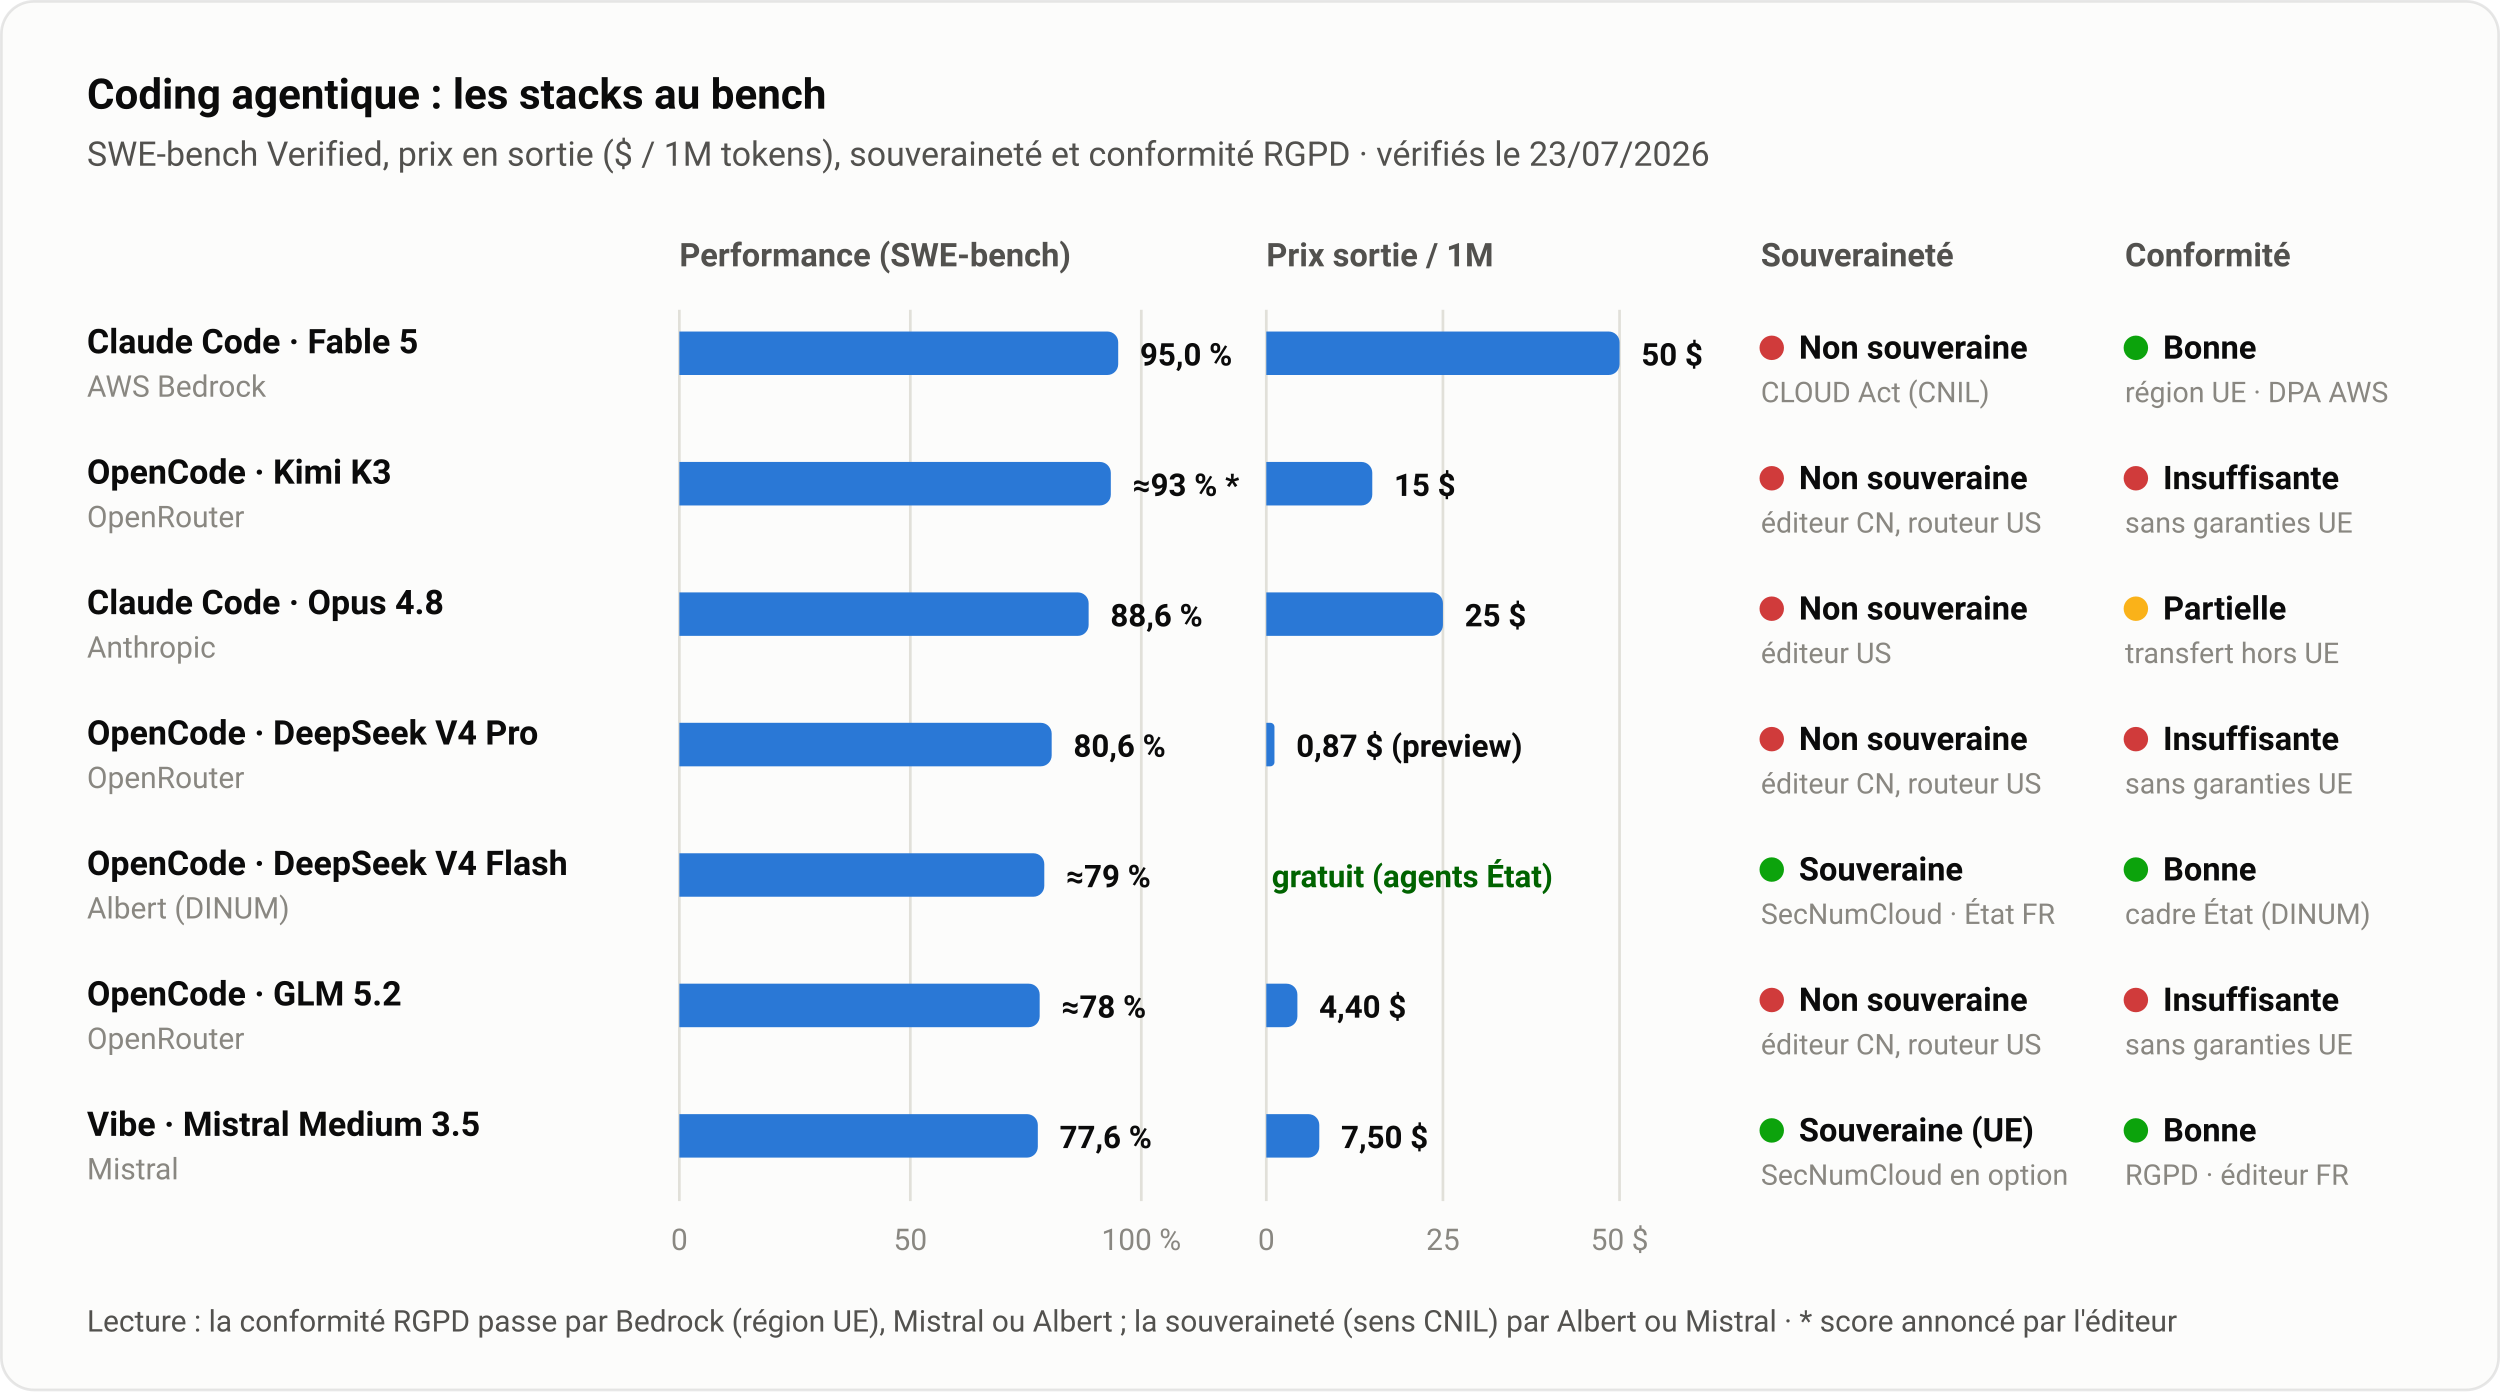
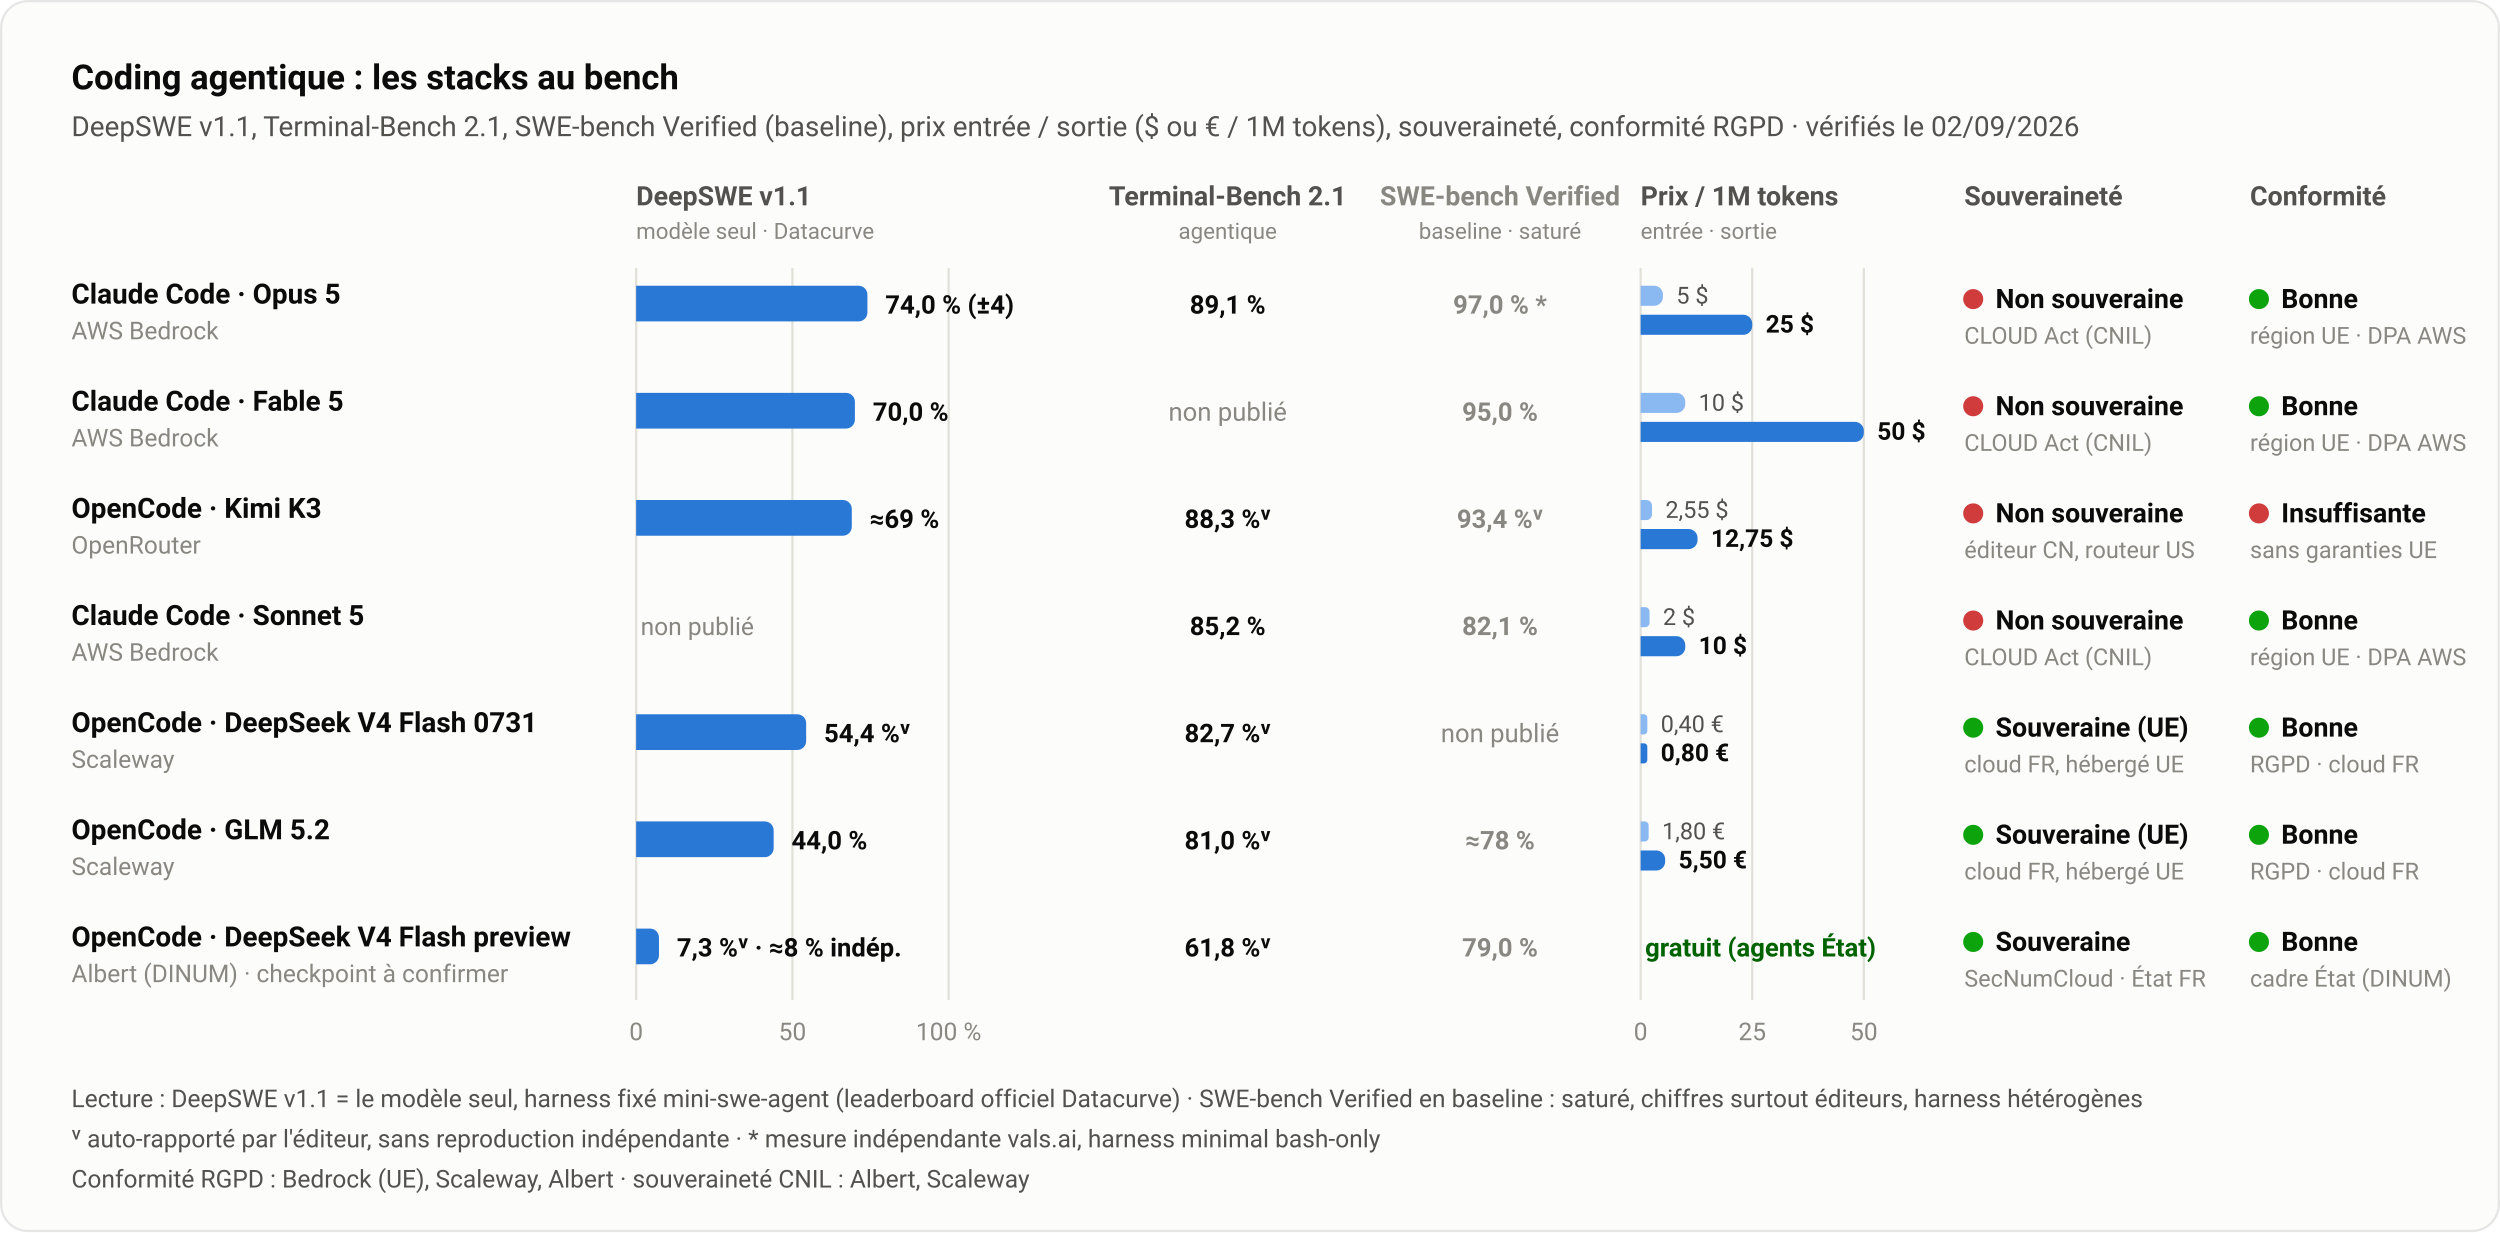
- <svg xmlns="http://www.w3.org/2000/svg" width="920" height="512" viewBox="0 0 920 512" font-family="-apple-system,'Segoe UI',system-ui,Roboto,'Helvetica Neue',Arial,sans-serif">
-   <rect x="0.5" y="0.5" width="919" height="511" rx="12" fill="#fcfcfb" stroke="rgba(11,11,11,0.10)" />
+ <svg xmlns="http://www.w3.org/2000/svg" width="1120" height="552" viewBox="0 0 1120 552" font-family="-apple-system,'Segoe UI',system-ui,Roboto,'Helvetica Neue',Arial,sans-serif">
+   <rect x="0.5" y="0.5" width="1119" height="551" rx="12" fill="#fcfcfb" stroke="rgba(11,11,11,0.10)" />
  <text x="32" y="40" font-size="15.5" fill="#0b0b0b" font-weight="600" text-anchor="start">Coding agentique : les stacks au bench</text>
-   <text x="32" y="61" font-size="12.5" fill="#52514e" font-weight="normal" text-anchor="start">SWE-bench Verified, prix en sortie ($ / 1M tokens), souveraineté et conformité RGPD · vérifiés le 23/07/2026</text>
-   <text x="250" y="98" font-size="12" fill="#52514e" font-weight="600" text-anchor="start">Performance (SWE-bench)</text>
-   <text x="466" y="98" font-size="12" fill="#52514e" font-weight="600" text-anchor="start">Prix sortie / 1M</text>
-   <text x="648" y="98" font-size="12" fill="#52514e" font-weight="600" text-anchor="start">Souveraineté</text>
-   <text x="782" y="98" font-size="12" fill="#52514e" font-weight="600" text-anchor="start">Conformité</text>
-   <line x1="250.0" y1="114" x2="250.0" y2="442" stroke="#e1e0d9" stroke-width="1" />
-   <text x="250.0" y="460" font-size="11" fill="#898781" font-weight="normal" text-anchor="middle">0</text>
-   <line x1="335.0" y1="114" x2="335.0" y2="442" stroke="#e1e0d9" stroke-width="1" />
-   <text x="335.0" y="460" font-size="11" fill="#898781" font-weight="normal" text-anchor="middle">50</text>
-   <line x1="420.0" y1="114" x2="420.0" y2="442" stroke="#e1e0d9" stroke-width="1" />
-   <text x="420.0" y="460" font-size="11" fill="#898781" font-weight="normal" text-anchor="middle">100 %</text>
-   <line x1="466.0" y1="114" x2="466.0" y2="442" stroke="#e1e0d9" stroke-width="1" />
-   <text x="466.0" y="460" font-size="11" fill="#898781" font-weight="normal" text-anchor="middle">0</text>
-   <line x1="531.0" y1="114" x2="531.0" y2="442" stroke="#e1e0d9" stroke-width="1" />
-   <text x="531.0" y="460" font-size="11" fill="#898781" font-weight="normal" text-anchor="middle">25</text>
-   <line x1="596.0" y1="114" x2="596.0" y2="442" stroke="#e1e0d9" stroke-width="1" />
-   <text x="596.0" y="460" font-size="11" fill="#898781" font-weight="normal" text-anchor="middle">50 $</text>
-   <text x="32" y="130" font-size="12.5" fill="#0b0b0b" font-weight="600" text-anchor="start">Claude Code · Fable 5</text>
-   <text x="32" y="146" font-size="11" fill="#898781" font-weight="normal" text-anchor="start">AWS Bedrock</text>
-   <path d="M250,122 h157.5 a4,4 0 0 1 4,4 v8 a4,4 0 0 1 -4,4 h-157.5  v-16  z" fill="#2a78d6" />
-   <text x="419.5" y="134.5" font-size="11.5" fill="#0b0b0b" font-weight="600" text-anchor="start">95,0 %</text>
-   <path d="M466,122 h126.0 a4,4 0 0 1 4,4 v8 a4,4 0 0 1 -4,4 h-126.0  v-16  z" fill="#2a78d6" />
-   <text x="604.0" y="134.5" font-size="11.5" fill="#0b0b0b" font-weight="600" text-anchor="start">50 $</text>
-   <circle cx="652" cy="128" r="4.5" fill="#d03b3b" />
-   <text x="662" y="132" font-size="12" fill="#0b0b0b" font-weight="600" text-anchor="start">Non souveraine</text>
-   <text x="648" y="148" font-size="10.5" fill="#898781" font-weight="normal" text-anchor="start">CLOUD Act (CNIL)</text>
-   <circle cx="786" cy="128" r="4.5" fill="#0ca30c" />
-   <text x="796" y="132" font-size="12" fill="#0b0b0b" font-weight="600" text-anchor="start">Bonne</text>
-   <text x="782" y="148" font-size="10.5" fill="#898781" font-weight="normal" text-anchor="start">région UE · DPA AWS</text>
-   <text x="32" y="178" font-size="12.5" fill="#0b0b0b" font-weight="600" text-anchor="start">OpenCode · Kimi K3</text>
-   <text x="32" y="194" font-size="11" fill="#898781" font-weight="normal" text-anchor="start">OpenRouter</text>
-   <path d="M250,170 h154.78 a4,4 0 0 1 4,4 v8 a4,4 0 0 1 -4,4 h-154.78  v-16  z" fill="#2a78d6" />
-   <text x="416.78" y="182.5" font-size="11.5" fill="#0b0b0b" font-weight="600" text-anchor="start">≈93 % *</text>
-   <path d="M466,170 h35.0 a4,4 0 0 1 4,4 v8 a4,4 0 0 1 -4,4 h-35.0  v-16  z" fill="#2a78d6" />
-   <text x="513.0" y="182.5" font-size="11.5" fill="#0b0b0b" font-weight="600" text-anchor="start">15 $</text>
-   <circle cx="652" cy="176" r="4.5" fill="#d03b3b" />
-   <text x="662" y="180" font-size="12" fill="#0b0b0b" font-weight="600" text-anchor="start">Non souveraine</text>
-   <text x="648" y="196" font-size="10.5" fill="#898781" font-weight="normal" text-anchor="start">éditeur CN, routeur US</text>
-   <circle cx="786" cy="176" r="4.5" fill="#d03b3b" />
-   <text x="796" y="180" font-size="12" fill="#0b0b0b" font-weight="600" text-anchor="start">Insuffisante</text>
-   <text x="782" y="196" font-size="10.5" fill="#898781" font-weight="normal" text-anchor="start">sans garanties UE</text>
-   <text x="32" y="226" font-size="12.5" fill="#0b0b0b" font-weight="600" text-anchor="start">Claude Code · Opus 4.8</text>
-   <text x="32" y="242" font-size="11" fill="#898781" font-weight="normal" text-anchor="start">Anthropic</text>
-   <path d="M250,218 h146.62 a4,4 0 0 1 4,4 v8 a4,4 0 0 1 -4,4 h-146.62  v-16  z" fill="#2a78d6" />
-   <text x="408.62" y="230.5" font-size="11.5" fill="#0b0b0b" font-weight="600" text-anchor="start">88,6 %</text>
-   <path d="M466,218 h61.0 a4,4 0 0 1 4,4 v8 a4,4 0 0 1 -4,4 h-61.0  v-16  z" fill="#2a78d6" />
-   <text x="539.0" y="230.5" font-size="11.5" fill="#0b0b0b" font-weight="600" text-anchor="start">25 $</text>
-   <circle cx="652" cy="224" r="4.5" fill="#d03b3b" />
-   <text x="662" y="228" font-size="12" fill="#0b0b0b" font-weight="600" text-anchor="start">Non souveraine</text>
-   <text x="648" y="244" font-size="10.5" fill="#898781" font-weight="normal" text-anchor="start">éditeur US</text>
-   <circle cx="786" cy="224" r="4.5" fill="#fab219" />
-   <text x="796" y="228" font-size="12" fill="#0b0b0b" font-weight="600" text-anchor="start">Partielle</text>
-   <text x="782" y="244" font-size="10.5" fill="#898781" font-weight="normal" text-anchor="start">transfert hors UE</text>
-   <text x="32" y="274" font-size="12.5" fill="#0b0b0b" font-weight="600" text-anchor="start">OpenCode · DeepSeek V4 Pro</text>
-   <text x="32" y="290" font-size="11" fill="#898781" font-weight="normal" text-anchor="start">OpenRouter</text>
-   <path d="M250,266 h133.02 a4,4 0 0 1 4,4 v8 a4,4 0 0 1 -4,4 h-133.02  v-16  z" fill="#2a78d6" />
-   <text x="395.02" y="278.5" font-size="11.5" fill="#0b0b0b" font-weight="600" text-anchor="start">80,6 %</text>
-   <path d="M466,266 h1.5 a1.5,1.5 0 0 1 1.5,1.5 v13.0 a1.5,1.5 0 0 1 -1.5,1.5 h-1.5  v-16  z" fill="#2a78d6" />
-   <text x="477" y="278.5" font-size="11.5" fill="#0b0b0b" font-weight="600" text-anchor="start">0,87 $ (preview)</text>
-   <circle cx="652" cy="272" r="4.5" fill="#d03b3b" />
-   <text x="662" y="276" font-size="12" fill="#0b0b0b" font-weight="600" text-anchor="start">Non souveraine</text>
-   <text x="648" y="292" font-size="10.5" fill="#898781" font-weight="normal" text-anchor="start">éditeur CN, routeur US</text>
-   <circle cx="786" cy="272" r="4.5" fill="#d03b3b" />
-   <text x="796" y="276" font-size="12" fill="#0b0b0b" font-weight="600" text-anchor="start">Insuffisante</text>
-   <text x="782" y="292" font-size="10.5" fill="#898781" font-weight="normal" text-anchor="start">sans garanties UE</text>
-   <text x="32" y="322" font-size="12.5" fill="#0b0b0b" font-weight="600" text-anchor="start">OpenCode · DeepSeek V4 Flash</text>
-   <text x="32" y="338" font-size="11" fill="#898781" font-weight="normal" text-anchor="start">Albert (DINUM)</text>
-   <path d="M250,314 h130.3 a4,4 0 0 1 4,4 v8 a4,4 0 0 1 -4,4 h-130.3  v-16  z" fill="#2a78d6" />
-   <text x="392.3" y="326.5" font-size="11.5" fill="#0b0b0b" font-weight="600" text-anchor="start">≈79 %</text>
-   <text x="468" y="326.5" font-size="11.5" fill="#006300" font-weight="600" text-anchor="start">gratuit (agents État)</text>
-   <circle cx="652" cy="320" r="4.5" fill="#0ca30c" />
-   <text x="662" y="324" font-size="12" fill="#0b0b0b" font-weight="600" text-anchor="start">Souveraine</text>
-   <text x="648" y="340" font-size="10.5" fill="#898781" font-weight="normal" text-anchor="start">SecNumCloud · État FR</text>
-   <circle cx="786" cy="320" r="4.5" fill="#0ca30c" />
-   <text x="796" y="324" font-size="12" fill="#0b0b0b" font-weight="600" text-anchor="start">Bonne</text>
-   <text x="782" y="340" font-size="10.5" fill="#898781" font-weight="normal" text-anchor="start">cadre État (DINUM)</text>
-   <text x="32" y="370" font-size="12.5" fill="#0b0b0b" font-weight="600" text-anchor="start">OpenCode · GLM 5.2</text>
-   <text x="32" y="386" font-size="11" fill="#898781" font-weight="normal" text-anchor="start">OpenRouter</text>
-   <path d="M250,362 h128.6 a4,4 0 0 1 4,4 v8 a4,4 0 0 1 -4,4 h-128.6  v-16  z" fill="#2a78d6" />
-   <text x="390.6" y="374.5" font-size="11.5" fill="#0b0b0b" font-weight="600" text-anchor="start">≈78 %</text>
-   <path d="M466,362 h7.44 a4,4 0 0 1 4,4 v8 a4,4 0 0 1 -4,4 h-7.44  v-16  z" fill="#2a78d6" />
-   <text x="485.44" y="374.5" font-size="11.5" fill="#0b0b0b" font-weight="600" text-anchor="start">4,40 $</text>
-   <circle cx="652" cy="368" r="4.5" fill="#d03b3b" />
-   <text x="662" y="372" font-size="12" fill="#0b0b0b" font-weight="600" text-anchor="start">Non souveraine</text>
-   <text x="648" y="388" font-size="10.5" fill="#898781" font-weight="normal" text-anchor="start">éditeur CN, routeur US</text>
-   <circle cx="786" cy="368" r="4.5" fill="#d03b3b" />
-   <text x="796" y="372" font-size="12" fill="#0b0b0b" font-weight="600" text-anchor="start">Insuffisante</text>
-   <text x="782" y="388" font-size="10.5" fill="#898781" font-weight="normal" text-anchor="start">sans garanties UE</text>
-   <text x="32" y="418" font-size="12.5" fill="#0b0b0b" font-weight="600" text-anchor="start">Vibe · Mistral Medium 3.5</text>
-   <text x="32" y="434" font-size="11" fill="#898781" font-weight="normal" text-anchor="start">Mistral</text>
-   <path d="M250,410 h127.92 a4,4 0 0 1 4,4 v8 a4,4 0 0 1 -4,4 h-127.92  v-16  z" fill="#2a78d6" />
-   <text x="389.92" y="422.5" font-size="11.5" fill="#0b0b0b" font-weight="600" text-anchor="start">77,6 %</text>
-   <path d="M466,410 h15.5 a4,4 0 0 1 4,4 v8 a4,4 0 0 1 -4,4 h-15.5  v-16  z" fill="#2a78d6" />
-   <text x="493.5" y="422.5" font-size="11.5" fill="#0b0b0b" font-weight="600" text-anchor="start">7,50 $</text>
-   <circle cx="652" cy="416" r="4.5" fill="#0ca30c" />
-   <text x="662" y="420" font-size="12" fill="#0b0b0b" font-weight="600" text-anchor="start">Souveraine (UE)</text>
-   <text x="648" y="436" font-size="10.5" fill="#898781" font-weight="normal" text-anchor="start">SecNumCloud en option</text>
-   <circle cx="786" cy="416" r="4.5" fill="#0ca30c" />
-   <text x="796" y="420" font-size="12" fill="#0b0b0b" font-weight="600" text-anchor="start">Bonne</text>
-   <text x="782" y="436" font-size="10.5" fill="#898781" font-weight="normal" text-anchor="start">RGPD · éditeur FR</text>
-   <text x="32" y="490" font-size="11" fill="#52514e" font-weight="normal" text-anchor="start">Lecture : la conformité RGPD passe par Bedrock (région UE), Mistral ou Albert ; la souveraineté (sens CNIL) par Albert ou Mistral · * score annoncé par l'éditeur</text>
+   <text x="32" y="61" font-size="12.5" fill="#52514e" font-weight="normal" text-anchor="start">DeepSWE v1.1, Terminal-Bench 2.1, SWE-bench Verified (baseline), prix entrée / sortie ($ ou € / 1M tokens), souveraineté, conformité RGPD · vérifiés le 02/09/2026</text>
+   <text x="285" y="92" font-size="12" fill="#52514e" font-weight="600" text-anchor="start">DeepSWE v1.1</text>
+   <text x="285" y="107" font-size="10" fill="#898781" font-weight="normal" text-anchor="start">modèle seul · Datacurve</text>
+   <text x="550" y="92" font-size="12" fill="#52514e" font-weight="600" text-anchor="middle">Terminal-Bench 2.1</text>
+   <text x="550" y="107" font-size="10" fill="#898781" font-weight="normal" text-anchor="middle">agentique</text>
+   <text x="672" y="92" font-size="12" fill="#898781" font-weight="600" text-anchor="middle">SWE-bench Verified</text>
+   <text x="672" y="107" font-size="10" fill="#898781" font-weight="normal" text-anchor="middle">baseline · saturé</text>
+   <text x="735" y="92" font-size="12" fill="#52514e" font-weight="600" text-anchor="start">Prix / 1M tokens</text>
+   <text x="735" y="107" font-size="10" fill="#898781" font-weight="normal" text-anchor="start">entrée · sortie</text>
+   <text x="880" y="92" font-size="12" fill="#52514e" font-weight="600" text-anchor="start">Souveraineté</text>
+   <text x="1008" y="92" font-size="12" fill="#52514e" font-weight="600" text-anchor="start">Conformité</text>
+   <line x1="285.0" y1="120" x2="285.0" y2="448" stroke="#e1e0d9" stroke-width="1" />
+   <text x="285.0" y="466" font-size="11" fill="#898781" font-weight="normal" text-anchor="middle">0</text>
+   <line x1="355.0" y1="120" x2="355.0" y2="448" stroke="#e1e0d9" stroke-width="1" />
+   <text x="355.0" y="466" font-size="11" fill="#898781" font-weight="normal" text-anchor="middle">50</text>
+   <line x1="425.0" y1="120" x2="425.0" y2="448" stroke="#e1e0d9" stroke-width="1" />
+   <text x="425.0" y="466" font-size="11" fill="#898781" font-weight="normal" text-anchor="middle">100 %</text>
+   <line x1="735.0" y1="120" x2="735.0" y2="448" stroke="#e1e0d9" stroke-width="1" />
+   <text x="735.0" y="466" font-size="11" fill="#898781" font-weight="normal" text-anchor="middle">0</text>
+   <line x1="785.0" y1="120" x2="785.0" y2="448" stroke="#e1e0d9" stroke-width="1" />
+   <text x="785.0" y="466" font-size="11" fill="#898781" font-weight="normal" text-anchor="middle">25</text>
+   <line x1="835.0" y1="120" x2="835.0" y2="448" stroke="#e1e0d9" stroke-width="1" />
+   <text x="835.0" y="466" font-size="11" fill="#898781" font-weight="normal" text-anchor="middle">50</text>
+   <text x="32" y="136" font-size="12.5" fill="#0b0b0b" font-weight="600" text-anchor="start">Claude Code · Opus 5</text>
+   <text x="32" y="152" font-size="11" fill="#898781" font-weight="normal" text-anchor="start">AWS Bedrock</text>
+   <path d="M285,128 h99.6 a4,4 0 0 1 4,4 v8 a4,4 0 0 1 -4,4 h-99.6  v-16  z" fill="#2a78d6" />
+   <text x="396.6" y="140.5" font-size="11.5" fill="#0b0b0b" font-weight="600" text-anchor="start">74,0 % (±4)</text>
+   <text x="550" y="140.5" font-size="11.5" fill="#0b0b0b" font-weight="600" text-anchor="middle">89,1 %</text>
+   <text x="672" y="140.5" font-size="11.5" fill="#898781" font-weight="600" text-anchor="middle">97,0 % *</text>
+   <path d="M735,128 h6.0 a4,4 0 0 1 4,4 v1 a4,4 0 0 1 -4,4 h-6.0  v-9  z" fill="#8ab8f0" />
+   <text x="751.0" y="136" font-size="10.5" fill="#52514e" font-weight="normal" text-anchor="start">5 $</text>
+   <path d="M735,141 h46.0 a4,4 0 0 1 4,4 v1 a4,4 0 0 1 -4,4 h-46.0  v-9  z" fill="#2a78d6" />
+   <text x="791.0" y="149" font-size="11" fill="#0b0b0b" font-weight="600" text-anchor="start">25 $</text>
+   <circle cx="884" cy="134" r="4.5" fill="#d03b3b" />
+   <text x="894" y="138" font-size="12" fill="#0b0b0b" font-weight="600" text-anchor="start">Non souveraine</text>
+   <text x="880" y="154" font-size="10.5" fill="#898781" font-weight="normal" text-anchor="start">CLOUD Act (CNIL)</text>
+   <circle cx="1012" cy="134" r="4.5" fill="#0ca30c" />
+   <text x="1022" y="138" font-size="12" fill="#0b0b0b" font-weight="600" text-anchor="start">Bonne</text>
+   <text x="1008" y="154" font-size="10.5" fill="#898781" font-weight="normal" text-anchor="start">région UE · DPA AWS</text>
+   <text x="32" y="184" font-size="12.5" fill="#0b0b0b" font-weight="600" text-anchor="start">Claude Code · Fable 5</text>
+   <text x="32" y="200" font-size="11" fill="#898781" font-weight="normal" text-anchor="start">AWS Bedrock</text>
+   <path d="M285,176 h94.0 a4,4 0 0 1 4,4 v8 a4,4 0 0 1 -4,4 h-94.0  v-16  z" fill="#2a78d6" />
+   <text x="391.0" y="188.5" font-size="11.5" fill="#0b0b0b" font-weight="600" text-anchor="start">70,0 %</text>
+   <text x="550" y="188.5" font-size="11.5" fill="#898781" font-weight="normal" text-anchor="middle">non publié</text>
+   <text x="672" y="188.5" font-size="11.5" fill="#898781" font-weight="600" text-anchor="middle">95,0 %</text>
+   <path d="M735,176 h16.0 a4,4 0 0 1 4,4 v1 a4,4 0 0 1 -4,4 h-16.0  v-9  z" fill="#8ab8f0" />
+   <text x="761.0" y="184" font-size="10.5" fill="#52514e" font-weight="normal" text-anchor="start">10 $</text>
+   <path d="M735,189 h96.0 a4,4 0 0 1 4,4 v1 a4,4 0 0 1 -4,4 h-96.0  v-9  z" fill="#2a78d6" />
+   <text x="841.0" y="197" font-size="11" fill="#0b0b0b" font-weight="600" text-anchor="start">50 $</text>
+   <circle cx="884" cy="182" r="4.5" fill="#d03b3b" />
+   <text x="894" y="186" font-size="12" fill="#0b0b0b" font-weight="600" text-anchor="start">Non souveraine</text>
+   <text x="880" y="202" font-size="10.5" fill="#898781" font-weight="normal" text-anchor="start">CLOUD Act (CNIL)</text>
+   <circle cx="1012" cy="182" r="4.5" fill="#0ca30c" />
+   <text x="1022" y="186" font-size="12" fill="#0b0b0b" font-weight="600" text-anchor="start">Bonne</text>
+   <text x="1008" y="202" font-size="10.5" fill="#898781" font-weight="normal" text-anchor="start">région UE · DPA AWS</text>
+   <text x="32" y="232" font-size="12.5" fill="#0b0b0b" font-weight="600" text-anchor="start">OpenCode · Kimi K3</text>
+   <text x="32" y="248" font-size="11" fill="#898781" font-weight="normal" text-anchor="start">OpenRouter</text>
+   <path d="M285,224 h92.6 a4,4 0 0 1 4,4 v8 a4,4 0 0 1 -4,4 h-92.6  v-16  z" fill="#2a78d6" />
+   <text x="389.6" y="236.5" font-size="11.5" fill="#0b0b0b" font-weight="600" text-anchor="start">≈69 %</text>
+   <text x="550" y="236.5" font-size="11.5" fill="#0b0b0b" font-weight="600" text-anchor="middle">88,3 %ᵛ</text>
+   <text x="672" y="236.5" font-size="11.5" fill="#898781" font-weight="600" text-anchor="middle">93,4 %ᵛ</text>
+   <path d="M735,224 h2.55 a2.55,2.55 0 0 1 2.55,2.55 v3.9 a2.55,2.55 0 0 1 -2.55,2.55 h-2.55  v-9  z" fill="#8ab8f0" />
+   <text x="746.1" y="232" font-size="10.5" fill="#52514e" font-weight="normal" text-anchor="start">2,55 $</text>
+   <path d="M735,237 h21.5 a4,4 0 0 1 4,4 v1 a4,4 0 0 1 -4,4 h-21.5  v-9  z" fill="#2a78d6" />
+   <text x="766.5" y="245" font-size="11" fill="#0b0b0b" font-weight="600" text-anchor="start">12,75 $</text>
+   <circle cx="884" cy="230" r="4.5" fill="#d03b3b" />
+   <text x="894" y="234" font-size="12" fill="#0b0b0b" font-weight="600" text-anchor="start">Non souveraine</text>
+   <text x="880" y="250" font-size="10.5" fill="#898781" font-weight="normal" text-anchor="start">éditeur CN, routeur US</text>
+   <circle cx="1012" cy="230" r="4.5" fill="#d03b3b" />
+   <text x="1022" y="234" font-size="12" fill="#0b0b0b" font-weight="600" text-anchor="start">Insuffisante</text>
+   <text x="1008" y="250" font-size="10.5" fill="#898781" font-weight="normal" text-anchor="start">sans garanties UE</text>
+   <text x="32" y="280" font-size="12.5" fill="#0b0b0b" font-weight="600" text-anchor="start">Claude Code · Sonnet 5</text>
+   <text x="32" y="296" font-size="11" fill="#898781" font-weight="normal" text-anchor="start">AWS Bedrock</text>
+   <text x="287" y="284.5" font-size="11" fill="#898781" font-weight="normal" text-anchor="start">non publié</text>
+   <text x="550" y="284.5" font-size="11.5" fill="#0b0b0b" font-weight="600" text-anchor="middle">85,2 %</text>
+   <text x="672" y="284.5" font-size="11.5" fill="#898781" font-weight="600" text-anchor="middle">82,1 %</text>
+   <path d="M735,272 h2.0 a2.0,2.0 0 0 1 2.0,2.0 v5.0 a2.0,2.0 0 0 1 -2.0,2.0 h-2.0  v-9  z" fill="#8ab8f0" />
+   <text x="745.0" y="280" font-size="10.5" fill="#52514e" font-weight="normal" text-anchor="start">2 $</text>
+   <path d="M735,285 h16.0 a4,4 0 0 1 4,4 v1 a4,4 0 0 1 -4,4 h-16.0  v-9  z" fill="#2a78d6" />
+   <text x="761.0" y="293" font-size="11" fill="#0b0b0b" font-weight="600" text-anchor="start">10 $</text>
+   <circle cx="884" cy="278" r="4.5" fill="#d03b3b" />
+   <text x="894" y="282" font-size="12" fill="#0b0b0b" font-weight="600" text-anchor="start">Non souveraine</text>
+   <text x="880" y="298" font-size="10.5" fill="#898781" font-weight="normal" text-anchor="start">CLOUD Act (CNIL)</text>
+   <circle cx="1012" cy="278" r="4.5" fill="#0ca30c" />
+   <text x="1022" y="282" font-size="12" fill="#0b0b0b" font-weight="600" text-anchor="start">Bonne</text>
+   <text x="1008" y="298" font-size="10.5" fill="#898781" font-weight="normal" text-anchor="start">région UE · DPA AWS</text>
+   <text x="32" y="328" font-size="12.5" fill="#0b0b0b" font-weight="600" text-anchor="start">OpenCode · DeepSeek V4 Flash 0731</text>
+   <text x="32" y="344" font-size="11" fill="#898781" font-weight="normal" text-anchor="start">Scaleway</text>
+   <path d="M285,320 h72.16 a4,4 0 0 1 4,4 v8 a4,4 0 0 1 -4,4 h-72.16  v-16  z" fill="#2a78d6" />
+   <text x="369.16" y="332.5" font-size="11.5" fill="#0b0b0b" font-weight="600" text-anchor="start">54,4 %ᵛ</text>
+   <text x="550" y="332.5" font-size="11.5" fill="#0b0b0b" font-weight="600" text-anchor="middle">82,7 %ᵛ</text>
+   <text x="672" y="332.5" font-size="11.5" fill="#898781" font-weight="normal" text-anchor="middle">non publié</text>
+   <path d="M735,320 h1.5 a1.5,1.5 0 0 1 1.5,1.5 v6.0 a1.5,1.5 0 0 1 -1.5,1.5 h-1.5  v-9  z" fill="#8ab8f0" />
+   <text x="744" y="328" font-size="10.5" fill="#52514e" font-weight="normal" text-anchor="start">0,40 €</text>
+   <path d="M735,333 h1.5 a1.5,1.5 0 0 1 1.5,1.5 v6.0 a1.5,1.5 0 0 1 -1.5,1.5 h-1.5  v-9  z" fill="#2a78d6" />
+   <text x="744" y="341" font-size="11" fill="#0b0b0b" font-weight="600" text-anchor="start">0,80 €</text>
+   <circle cx="884" cy="326" r="4.5" fill="#0ca30c" />
+   <text x="894" y="330" font-size="12" fill="#0b0b0b" font-weight="600" text-anchor="start">Souveraine (UE)</text>
+   <text x="880" y="346" font-size="10.5" fill="#898781" font-weight="normal" text-anchor="start">cloud FR, hébergé UE</text>
+   <circle cx="1012" cy="326" r="4.5" fill="#0ca30c" />
+   <text x="1022" y="330" font-size="12" fill="#0b0b0b" font-weight="600" text-anchor="start">Bonne</text>
+   <text x="1008" y="346" font-size="10.5" fill="#898781" font-weight="normal" text-anchor="start">RGPD · cloud FR</text>
+   <text x="32" y="376" font-size="12.5" fill="#0b0b0b" font-weight="600" text-anchor="start">OpenCode · GLM 5.2</text>
+   <text x="32" y="392" font-size="11" fill="#898781" font-weight="normal" text-anchor="start">Scaleway</text>
+   <path d="M285,368 h57.6 a4,4 0 0 1 4,4 v8 a4,4 0 0 1 -4,4 h-57.6  v-16  z" fill="#2a78d6" />
+   <text x="354.6" y="380.5" font-size="11.5" fill="#0b0b0b" font-weight="600" text-anchor="start">44,0 %</text>
+   <text x="550" y="380.5" font-size="11.5" fill="#0b0b0b" font-weight="600" text-anchor="middle">81,0 %ᵛ</text>
+   <text x="672" y="380.5" font-size="11.5" fill="#898781" font-weight="600" text-anchor="middle">≈78 %</text>
+   <path d="M735,368 h1.8 a1.8,1.8 0 0 1 1.8,1.8 v5.4 a1.8,1.8 0 0 1 -1.8,1.8 h-1.8  v-9  z" fill="#8ab8f0" />
+   <text x="744.6" y="376" font-size="10.5" fill="#52514e" font-weight="normal" text-anchor="start">1,80 €</text>
+   <path d="M735,381 h7.0 a4,4 0 0 1 4,4 v1 a4,4 0 0 1 -4,4 h-7.0  v-9  z" fill="#2a78d6" />
+   <text x="752.0" y="389" font-size="11" fill="#0b0b0b" font-weight="600" text-anchor="start">5,50 €</text>
+   <circle cx="884" cy="374" r="4.5" fill="#0ca30c" />
+   <text x="894" y="378" font-size="12" fill="#0b0b0b" font-weight="600" text-anchor="start">Souveraine (UE)</text>
+   <text x="880" y="394" font-size="10.5" fill="#898781" font-weight="normal" text-anchor="start">cloud FR, hébergé UE</text>
+   <circle cx="1012" cy="374" r="4.5" fill="#0ca30c" />
+   <text x="1022" y="378" font-size="12" fill="#0b0b0b" font-weight="600" text-anchor="start">Bonne</text>
+   <text x="1008" y="394" font-size="10.5" fill="#898781" font-weight="normal" text-anchor="start">RGPD · cloud FR</text>
+   <text x="32" y="424" font-size="12.5" fill="#0b0b0b" font-weight="600" text-anchor="start">OpenCode · DeepSeek V4 Flash preview</text>
+   <text x="32" y="440" font-size="11" fill="#898781" font-weight="normal" text-anchor="start">Albert (DINUM) · checkpoint à confirmer</text>
+   <path d="M285,416 h6.22 a4,4 0 0 1 4,4 v8 a4,4 0 0 1 -4,4 h-6.22  v-16  z" fill="#2a78d6" />
+   <text x="303.22" y="428.5" font-size="11.5" fill="#0b0b0b" font-weight="600" text-anchor="start">7,3 %ᵛ · ≈8 % indép.</text>
+   <text x="550" y="428.5" font-size="11.5" fill="#0b0b0b" font-weight="600" text-anchor="middle">61,8 %ᵛ</text>
+   <text x="672" y="428.5" font-size="11.5" fill="#898781" font-weight="600" text-anchor="middle">79,0 %</text>
+   <text x="737" y="428.5" font-size="11.5" fill="#006300" font-weight="600" text-anchor="start">gratuit (agents État)</text>
+   <circle cx="884" cy="422" r="4.5" fill="#0ca30c" />
+   <text x="894" y="426" font-size="12" fill="#0b0b0b" font-weight="600" text-anchor="start">Souveraine</text>
+   <text x="880" y="442" font-size="10.5" fill="#898781" font-weight="normal" text-anchor="start">SecNumCloud · État FR</text>
+   <circle cx="1012" cy="422" r="4.5" fill="#0ca30c" />
+   <text x="1022" y="426" font-size="12" fill="#0b0b0b" font-weight="600" text-anchor="start">Bonne</text>
+   <text x="1008" y="442" font-size="10.5" fill="#898781" font-weight="normal" text-anchor="start">cadre État (DINUM)</text>
+   <text x="32" y="496" font-size="11" fill="#52514e" font-weight="normal" text-anchor="start">Lecture : DeepSWE v1.1 = le modèle seul, harness fixé mini-swe-agent (leaderboard officiel Datacurve) · SWE-bench Verified en baseline : saturé, chiffres surtout éditeurs, harness hétérogènes</text>
+   <text x="32" y="514" font-size="11" fill="#52514e" font-weight="normal" text-anchor="start">ᵛ auto-rapporté par l'éditeur, sans reproduction indépendante · * mesure indépendante vals.ai, harness minimal bash-only</text>
+   <text x="32" y="532" font-size="11" fill="#52514e" font-weight="normal" text-anchor="start">Conformité RGPD : Bedrock (UE), Scaleway, Albert · souveraineté CNIL : Albert, Scaleway</text>
</svg>
